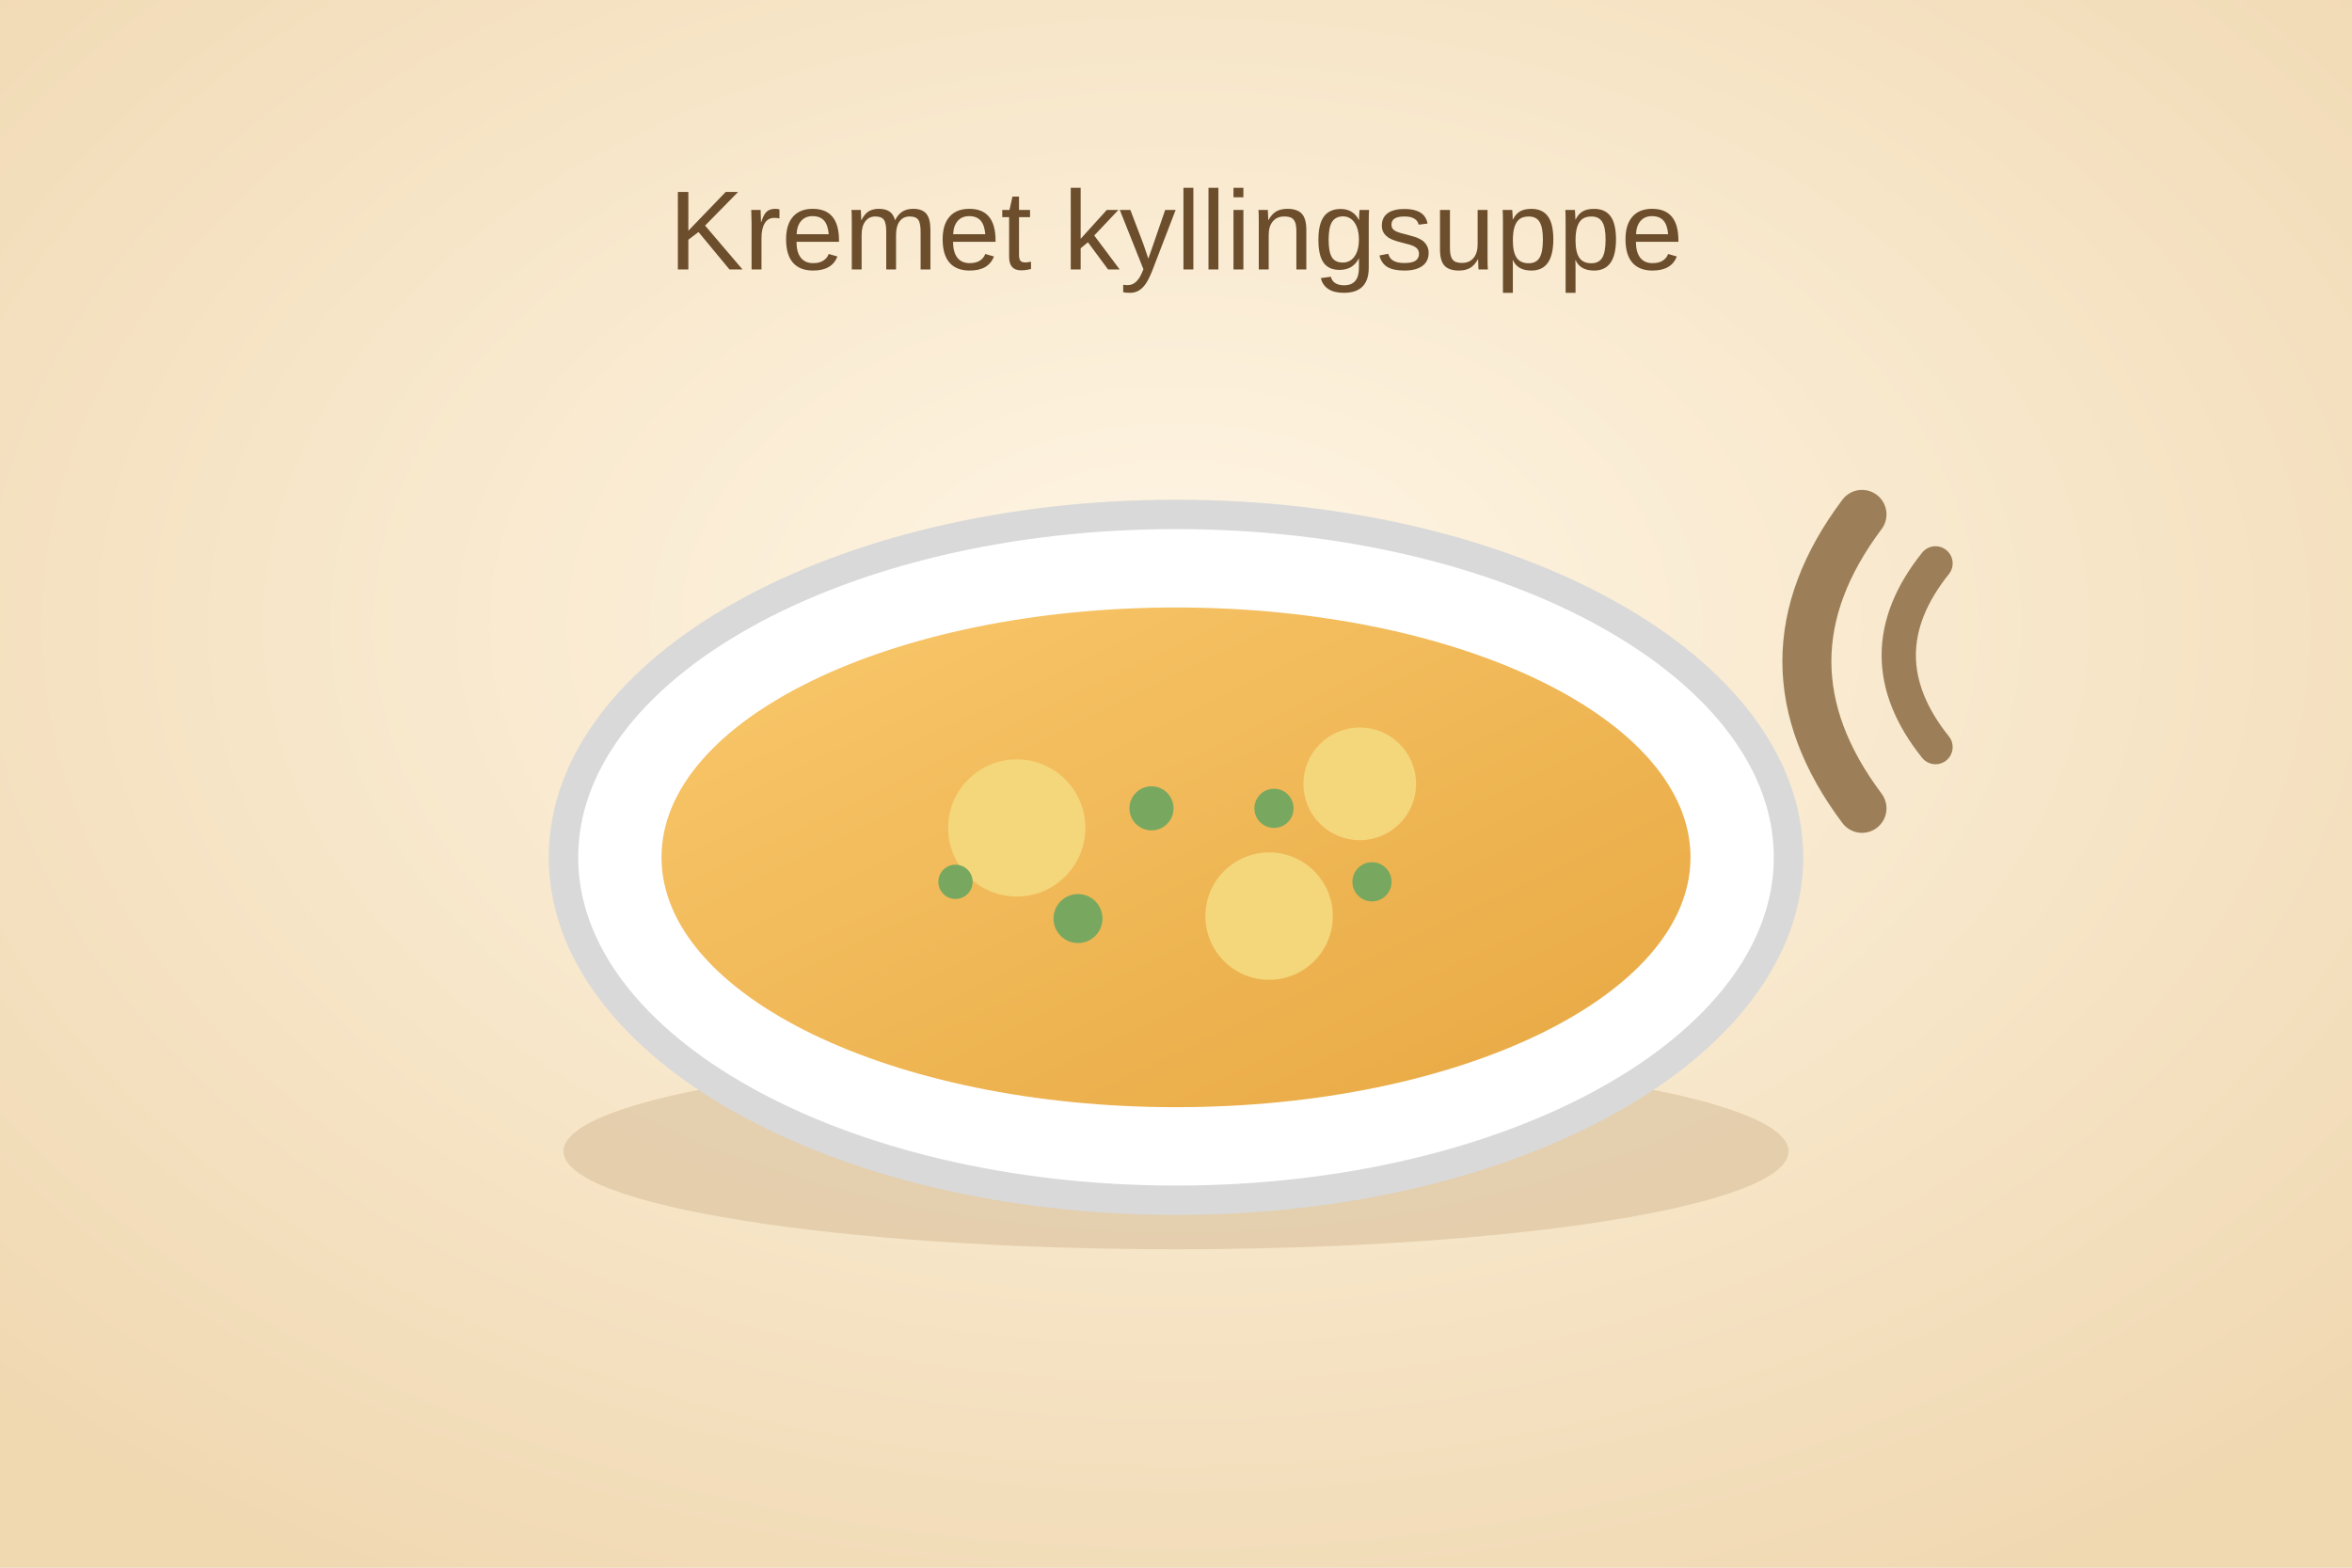
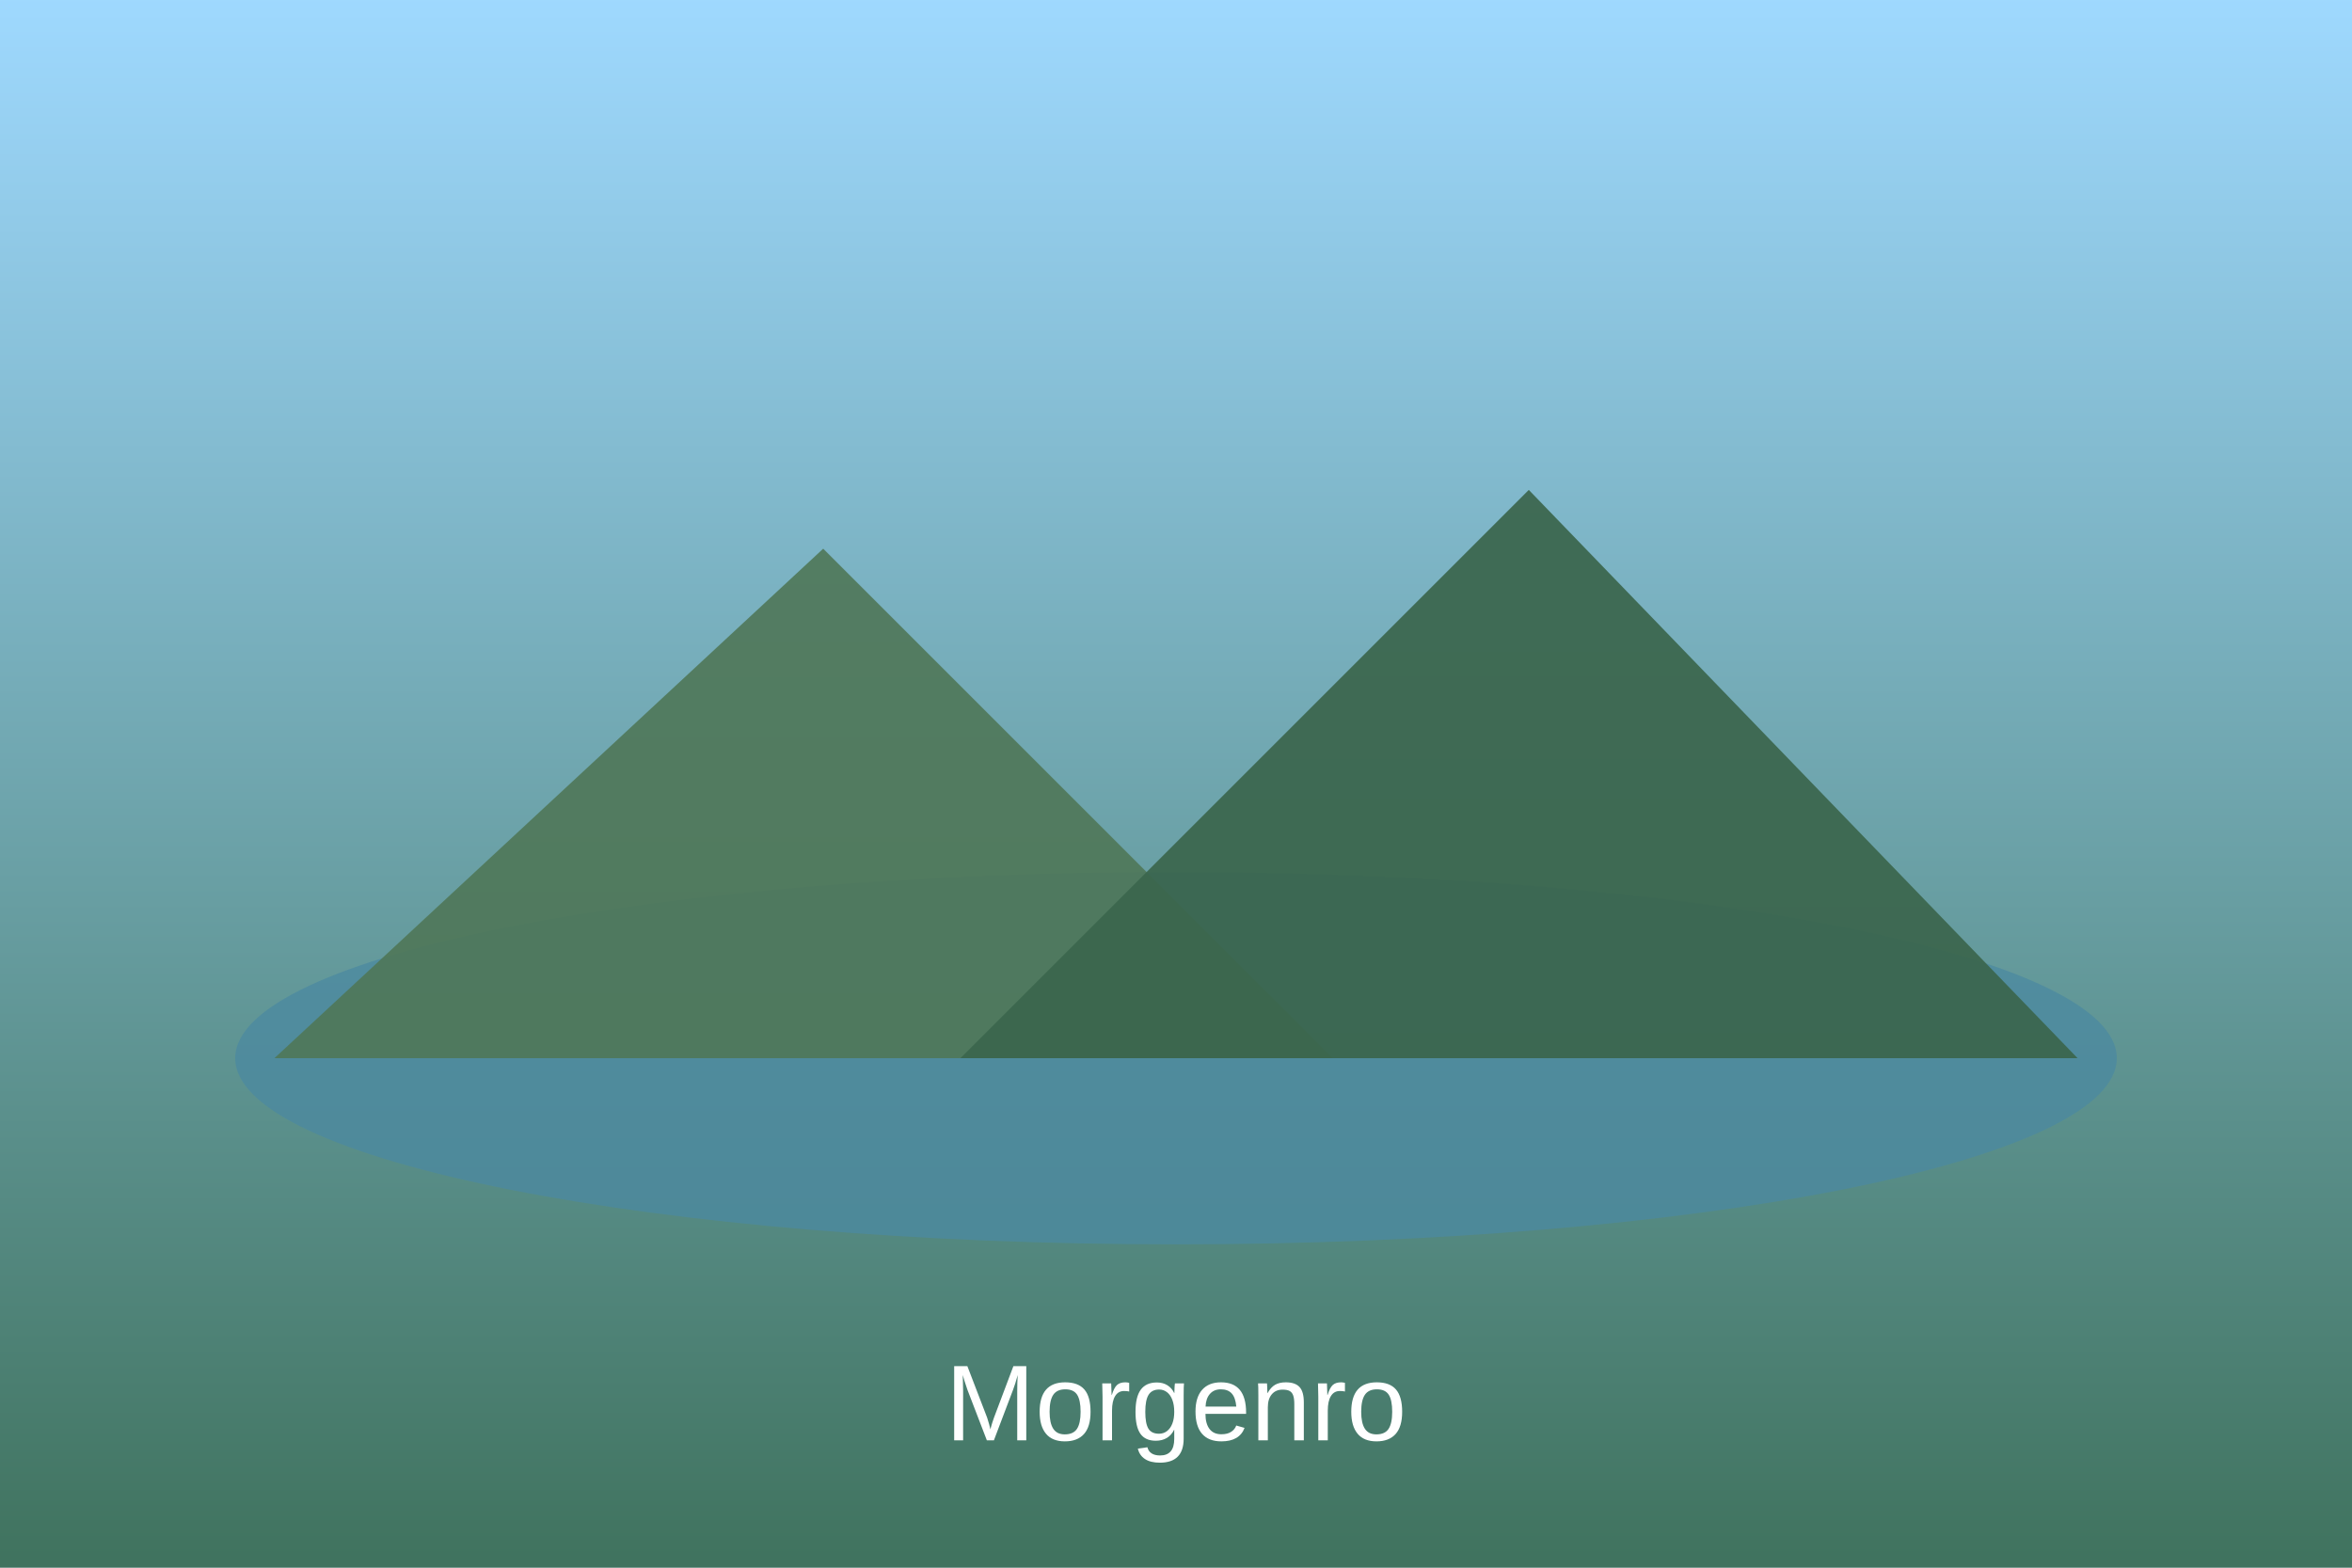
- <svg xmlns="http://www.w3.org/2000/svg" width="960" height="640" viewBox="0 0 960 640" role="img" aria-label="Illustrasjon av kyllingsuppe i en bolle">
+ <svg xmlns="http://www.w3.org/2000/svg" width="2400" height="1600" viewBox="0 0 2400 1600" role="img" aria-label="Landskap med mykt morgenlys ved innsjø">
  <defs>
-     <radialGradient id="bg" cx="50%" cy="40%" r="70%">
-       <stop offset="0%" stop-color="#fff6e5" />
-       <stop offset="100%" stop-color="#f0d8b1" />
-     </radialGradient>
-     <linearGradient id="soup" x1="0" y1="0" x2="1" y2="1">
-       <stop offset="0%" stop-color="#f9c86c" />
-       <stop offset="100%" stop-color="#e7a741" />
+     <linearGradient id="bg-nature-full" x1="0" y1="0" x2="0" y2="1">
+       <stop offset="0%" stop-color="#9fd9ff" />
+       <stop offset="100%" stop-color="#3f725d" />
    </linearGradient>
  </defs>
-   <rect width="960" height="640" fill="url(#bg)" />
-   <ellipse cx="480" cy="470" rx="250" ry="40" fill="#c9ad84" opacity="0.4" />
-   <ellipse cx="480" cy="350" rx="250" ry="140" fill="#ffffff" stroke="#d9d9d9" stroke-width="12" />
-   <ellipse cx="480" cy="350" rx="210" ry="102" fill="url(#soup)" />
-   <circle cx="415" cy="338" r="28" fill="#f4d77a" />
-   <circle cx="518" cy="374" r="26" fill="#f4d77a" />
-   <circle cx="555" cy="320" r="23" fill="#f4d77a" />
-   <circle cx="440" cy="375" r="10" fill="#78a85f" />
-   <circle cx="470" cy="330" r="9" fill="#78a85f" />
-   <circle cx="520" cy="330" r="8" fill="#78a85f" />
-   <circle cx="390" cy="360" r="7" fill="#78a85f" />
-   <circle cx="560" cy="360" r="8" fill="#78a85f" />
-   <path d="M760 210c-30 40-30 80 0 120" stroke="#9c7f58" stroke-width="20" fill="none" stroke-linecap="round" />
-   <path d="M790 230c-20 25-20 50 0 75" stroke="#9c7f58" stroke-width="14" fill="none" stroke-linecap="round" />
-   <text x="480" y="110" text-anchor="middle" font-family="Arial, sans-serif" font-size="46" fill="#6c4e2d">Kremet kyllingsuppe</text>
+   <rect width="2400" height="1600" fill="url(#bg-nature-full)" />
+   <ellipse cx="1200" cy="1080" rx="960" ry="190" fill="#4b89a0" opacity="0.76" />
+   <polygon points="280,1080 840,560 1360,1080" fill="#4f7758" opacity="0.9" />
+   <polygon points="980,1080 1560,500 2120,1080" fill="#3b664d" opacity="0.93" />
+   <text x="1200" y="1470" text-anchor="middle" fill="#ffffff" font-size="110" font-family="Arial, sans-serif">Morgenro</text>
</svg>
